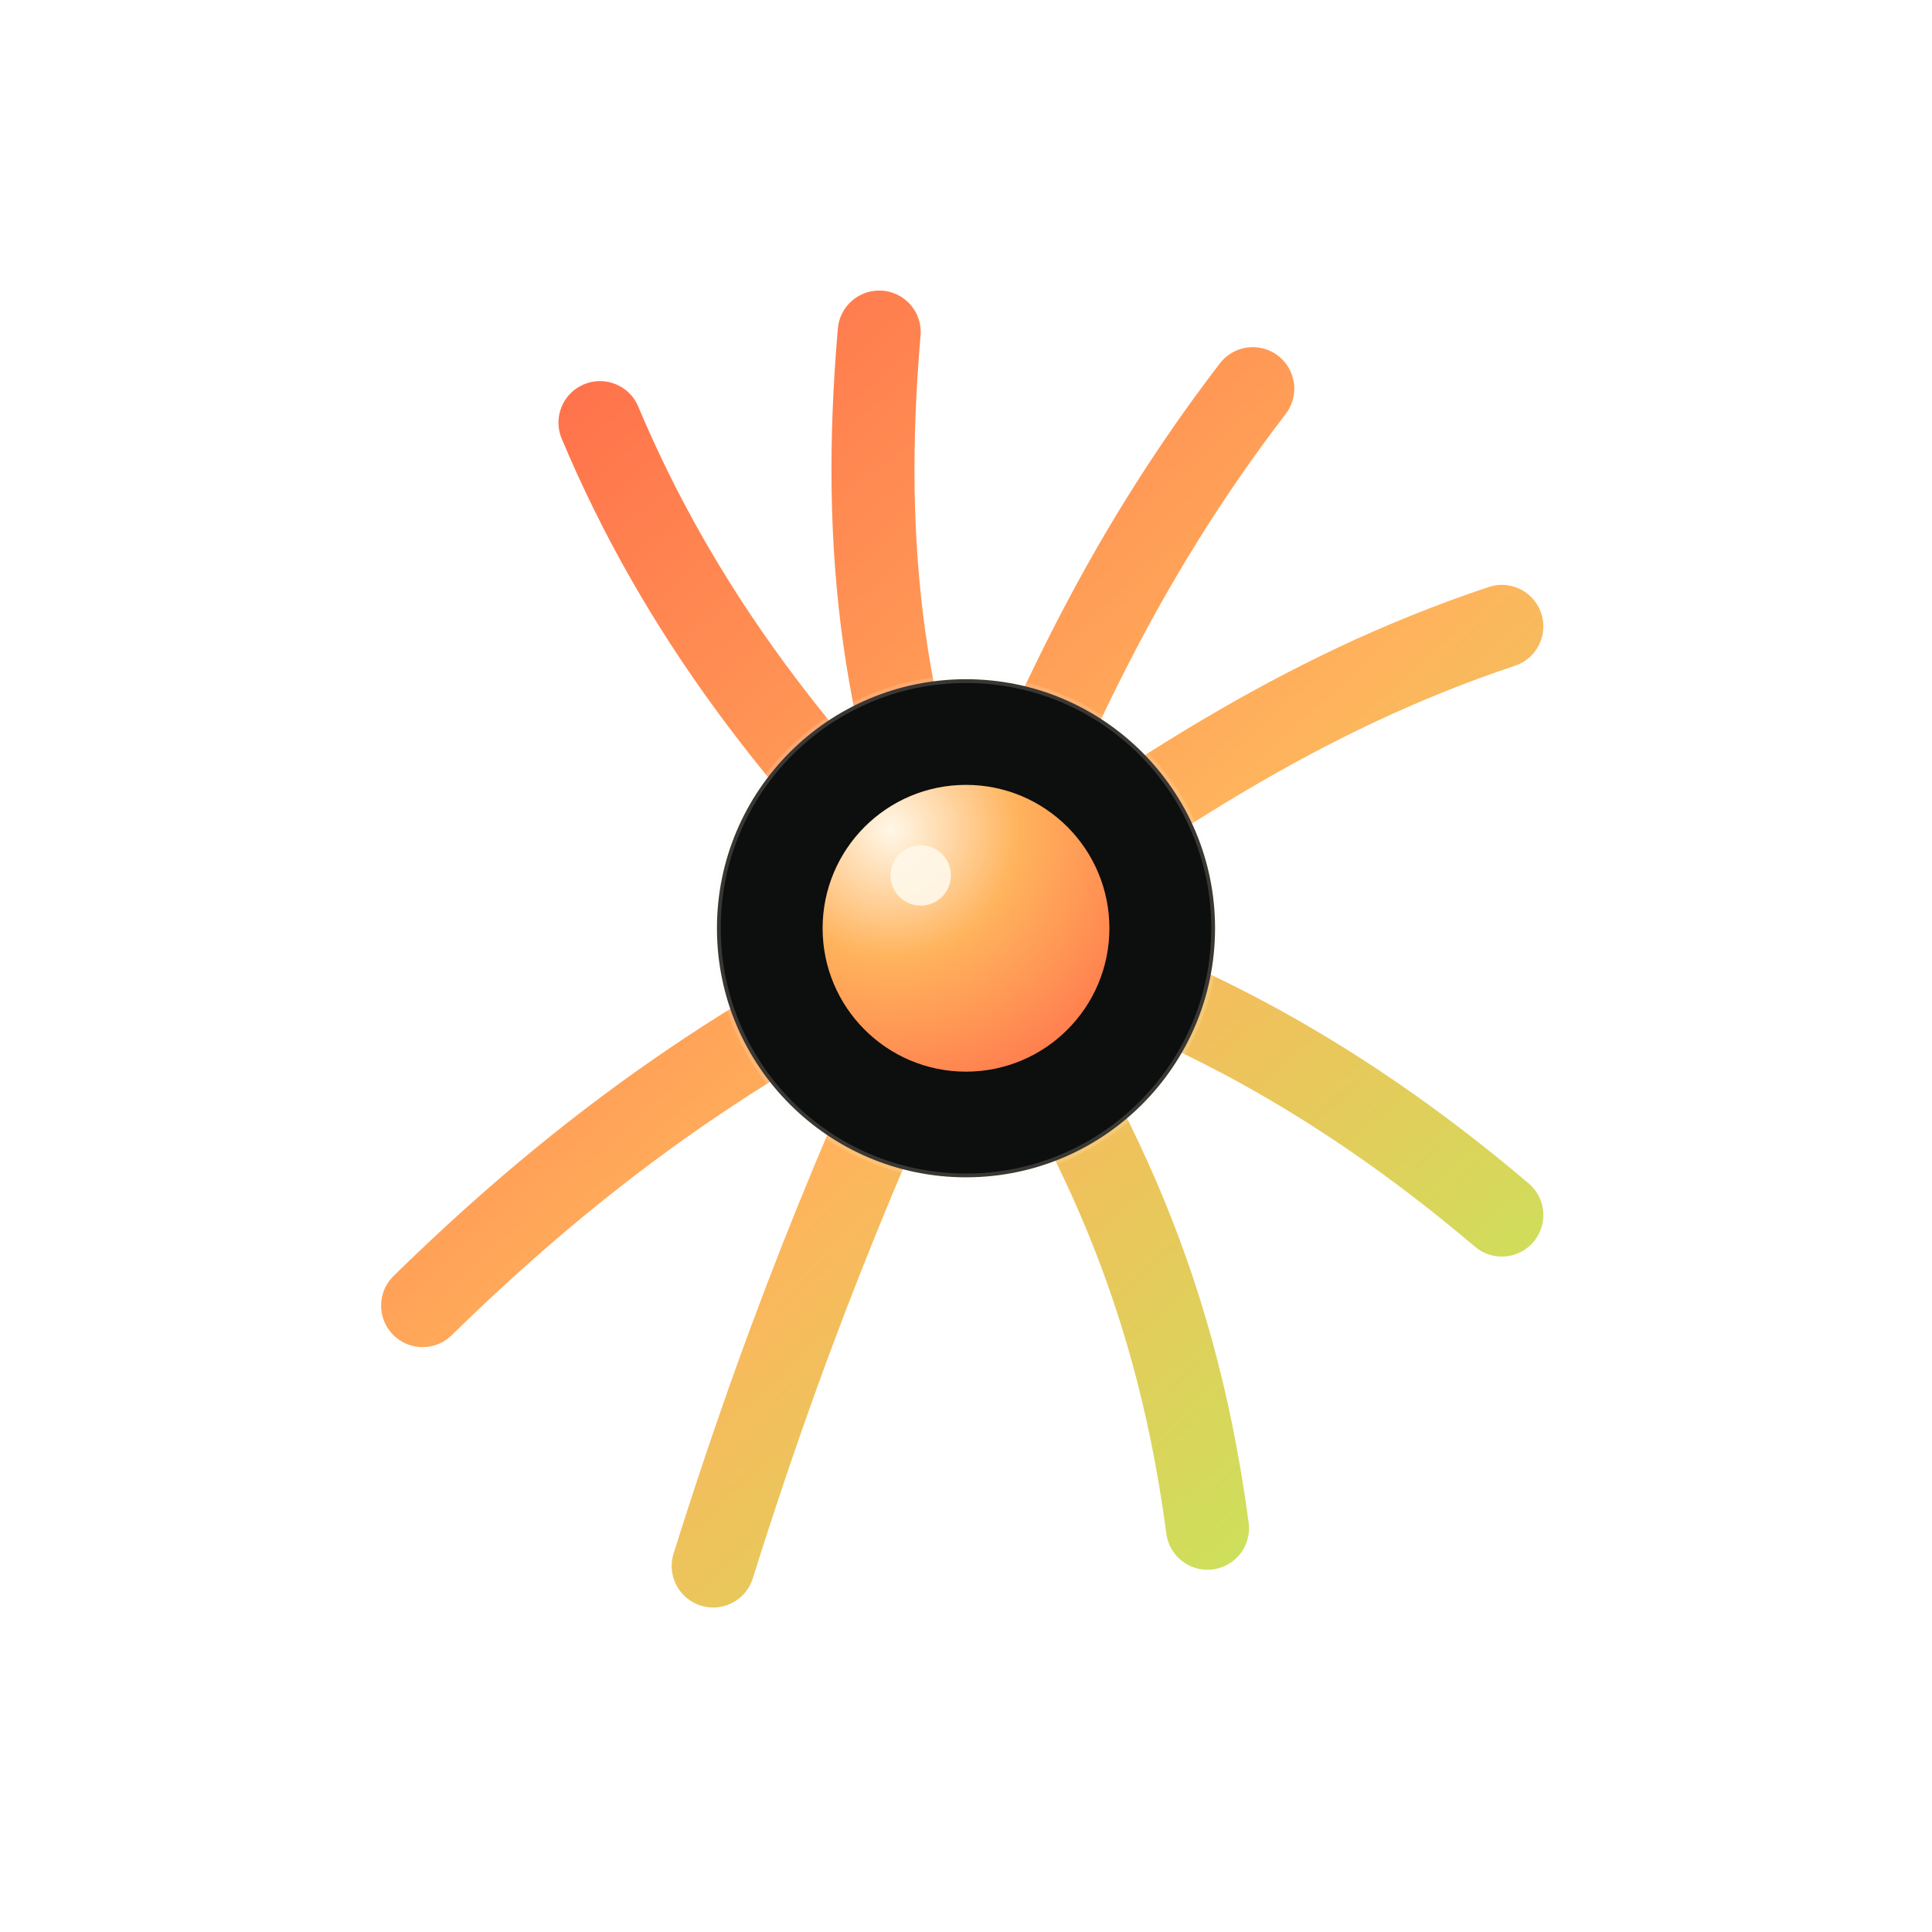
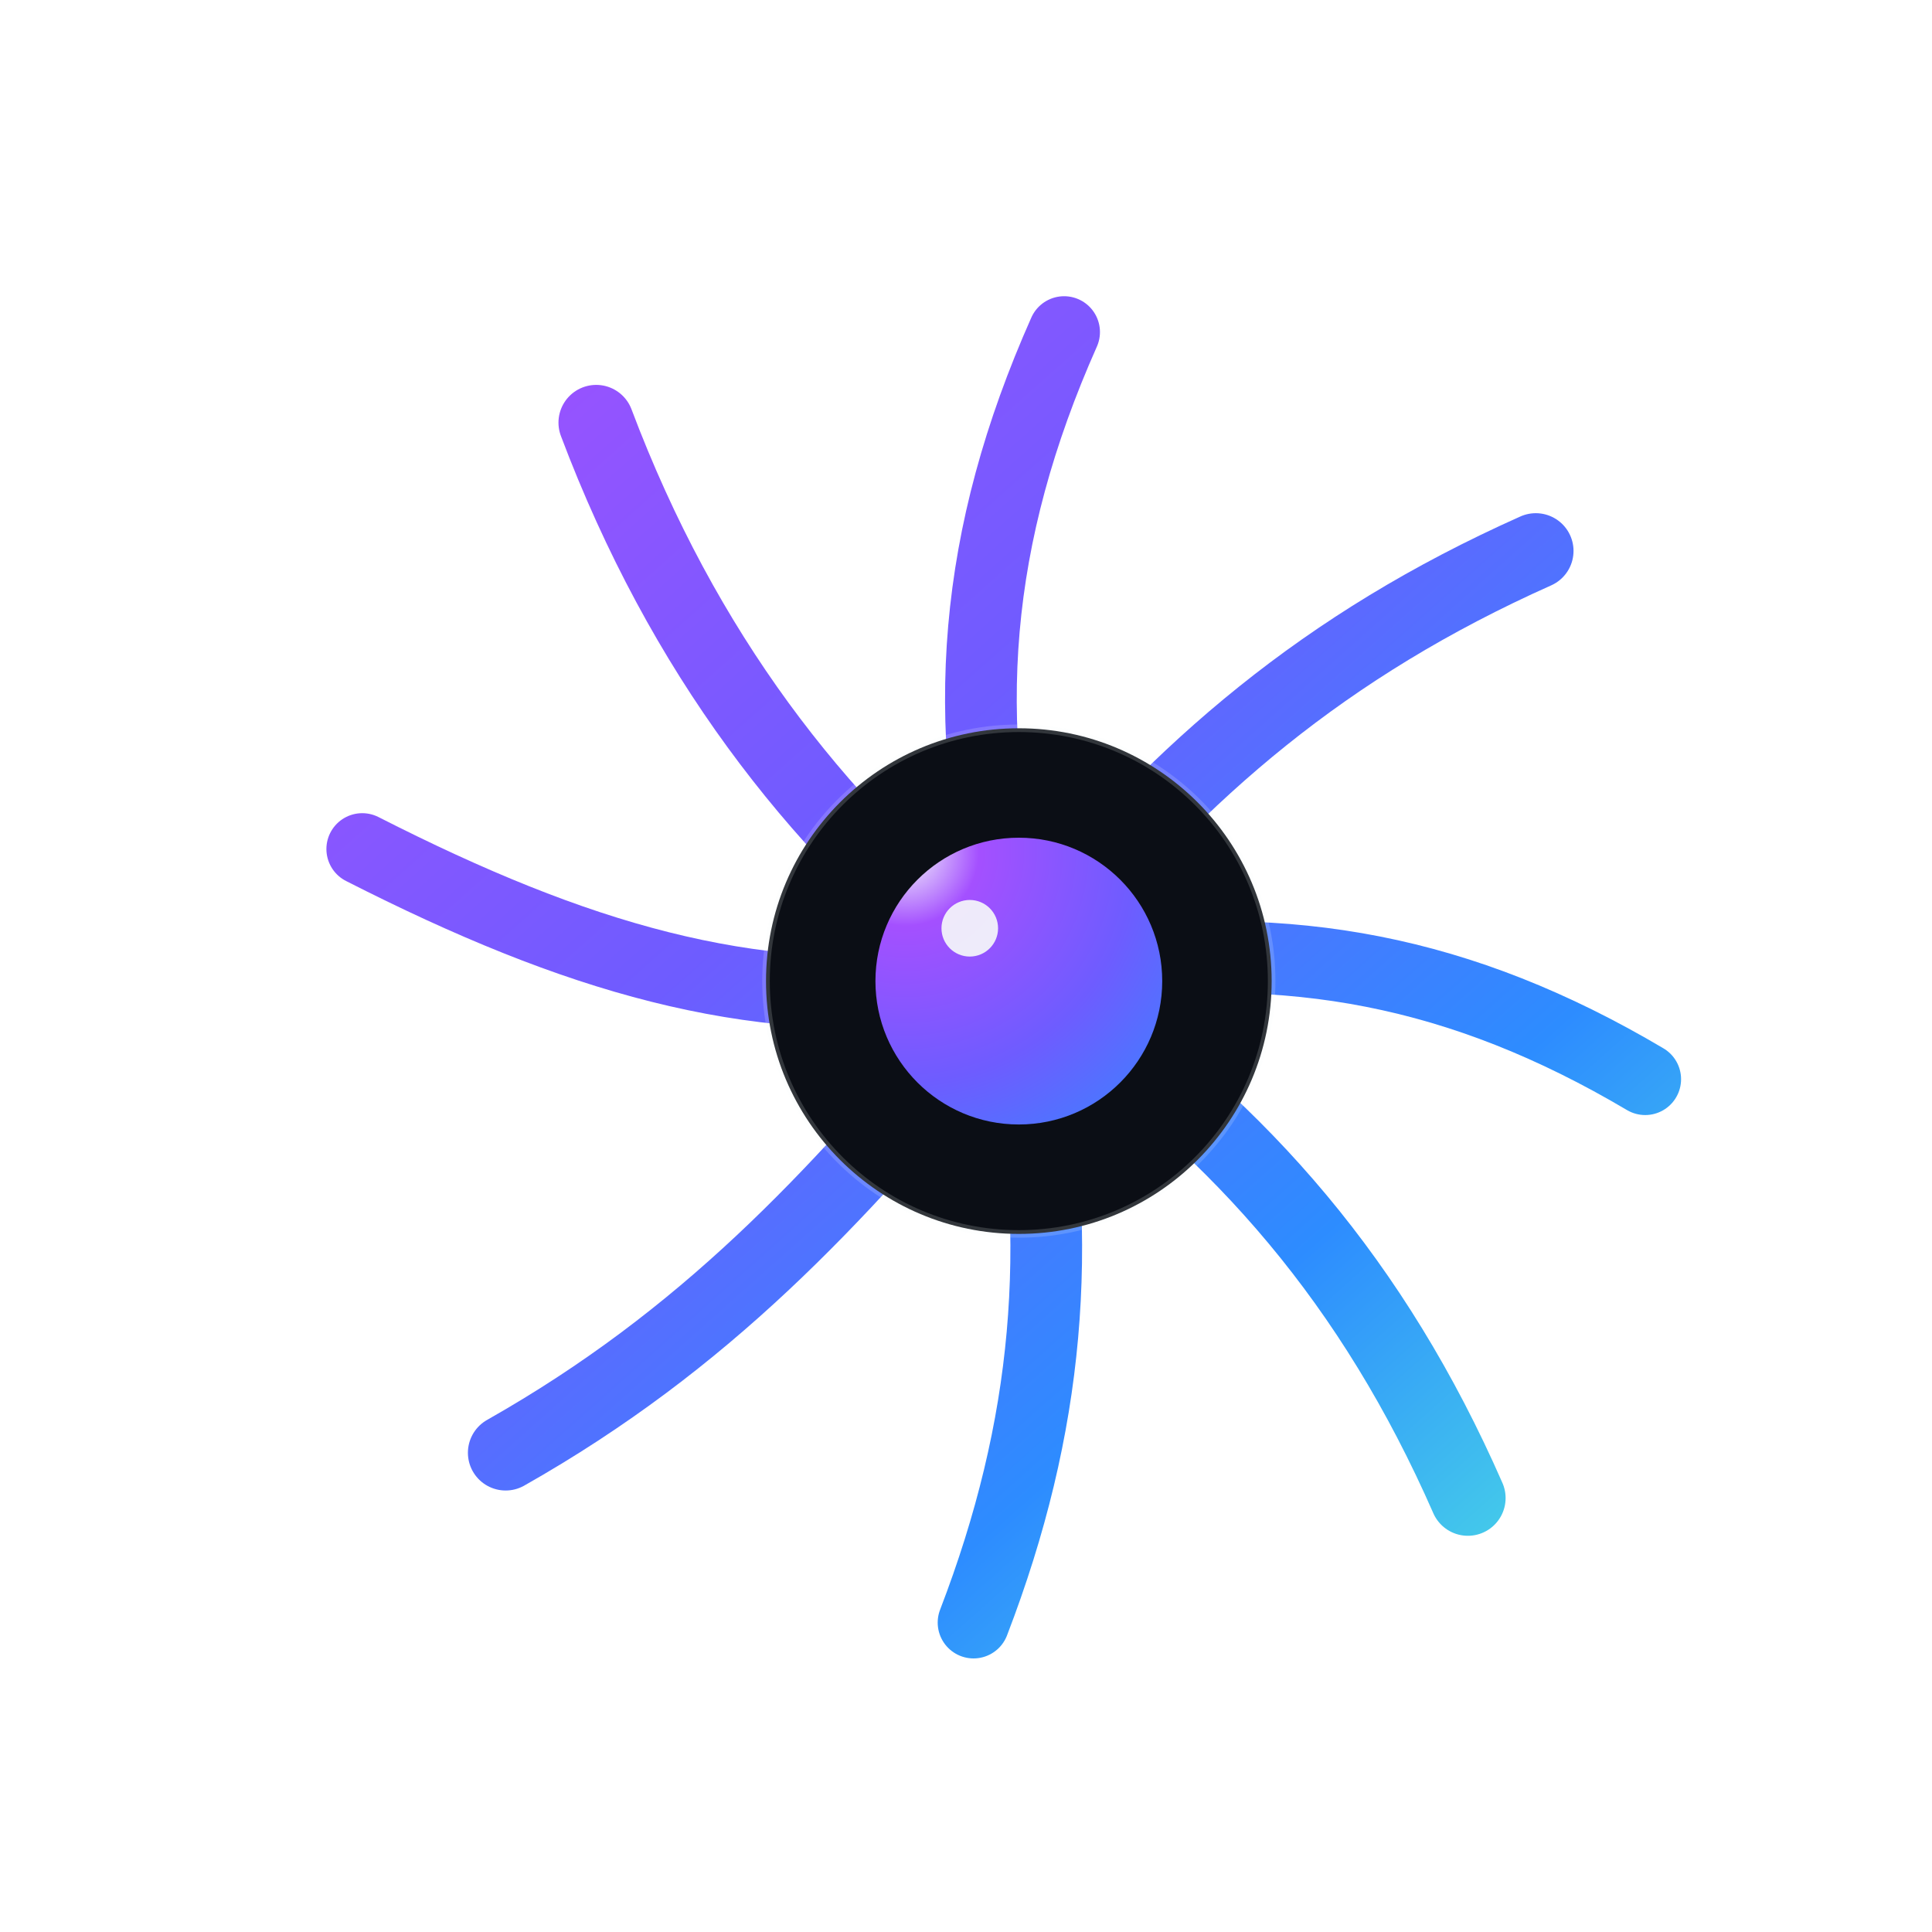
<svg xmlns="http://www.w3.org/2000/svg" width="512" height="512" viewBox="0 0 512 512" fill="none">
  <defs>
-     <linearGradient id="energy" x1="118" y1="104" x2="410" y2="428" gradientUnits="userSpaceOnUse">
-       <stop stop-color="#FF6B4A" />
-       <stop offset="0.5" stop-color="#FFB35C" />
-       <stop offset="1" stop-color="#B8F35A" />
+     <linearGradient id="flow" x1="108" y1="76" x2="430" y2="438" gradientUnits="userSpaceOnUse">
+       <stop stop-color="#A450FF" />
+       <stop offset="0.38" stop-color="#6E5CFF" />
+       <stop offset="0.72" stop-color="#2D8CFF" />
+       <stop offset="1" stop-color="#4FE8E0" />
    </linearGradient>
-     <radialGradient id="core" cx="0" cy="0" r="1" gradientUnits="userSpaceOnUse" gradientTransform="translate(236 220) rotate(48) scale(130)">
-       <stop stop-color="#FFF7E8" />
-       <stop offset="0.26" stop-color="#FFB35C" />
-       <stop offset="0.66" stop-color="#FF6B4A" />
-       <stop offset="1" stop-color="#D93D28" />
+     <radialGradient id="core" cx="0" cy="0" r="1" gradientUnits="userSpaceOnUse" gradientTransform="translate(240 226) rotate(46) scale(108)">
+       <stop stop-color="#F5F7FA" />
+       <stop offset="0.18" stop-color="#A450FF" />
+       <stop offset="0.56" stop-color="#6E5CFF" />
+       <stop offset="1" stop-color="#2D8CFF" />
    </radialGradient>
  </defs>
-   <path d="M256 246C212 204 180 162 159 112" stroke="url(#energy)" stroke-width="22" stroke-linecap="round" />
-   <path d="M256 246C234 194 228 146 233 88" stroke="url(#energy)" stroke-width="22" stroke-linecap="round" />
-   <path d="M256 246C277 194 296 150 332 103" stroke="url(#energy)" stroke-width="22" stroke-linecap="round" />
-   <path d="M256 246C302 213 344 184 398 166" stroke="url(#energy)" stroke-width="22" stroke-linecap="round" />
-   <path d="M256 246C307 260 352 283 398 322" stroke="url(#energy)" stroke-width="22" stroke-linecap="round" />
-   <path d="M256 246C287 292 311 337 320 405" stroke="url(#energy)" stroke-width="22" stroke-linecap="round" />
-   <path d="M256 246C232 297 211 345 189 415" stroke="url(#energy)" stroke-width="22" stroke-linecap="round" />
-   <path d="M256 246C206 270 162 297 112 346" stroke="url(#energy)" stroke-width="22" stroke-linecap="round" />
-   <circle cx="256" cy="246" r="66" fill="#0D0E0E" stroke="#FFF7E8" stroke-opacity="0.18" stroke-width="2" />
-   <circle cx="256" cy="246" r="38" fill="url(#core)" />
-   <circle cx="244" cy="232" r="8" fill="#FFF7E8" fill-opacity="0.92" />
+   <g stroke="url(#flow)" stroke-linecap="round" fill="none">
+     <path d="M258 252C216 218 181 173 158 112" stroke-width="20" />
+     <path d="M268 246C254 191 258 142 282 88" stroke-width="19" />
+     <path d="M278 247C313 204 351 171 407 146" stroke-width="20" />
+     <path d="M288 256C342 249 387 257 436 286" stroke-width="19" />
+     <path d="M283 268C329 300 364 340 389 397" stroke-width="20" />
+     <path d="M272 276C282 330 278 378 258 430" stroke-width="19" />
+     <path d="M258 274C221 318 187 355 134 385" stroke-width="20" />
+     <path d="M250 262C198 267 153 254 96 225" stroke-width="19" />
+   </g>
+   <circle cx="270" cy="260" r="67" fill="#0B0E15" stroke="#F5F7FA" stroke-opacity=".17" stroke-width="2" />
+   <circle cx="270" cy="260" r="38" fill="url(#core)" />
+   <circle cx="257" cy="246" r="7.5" fill="#F5F7FA" fill-opacity=".92" />
</svg>
